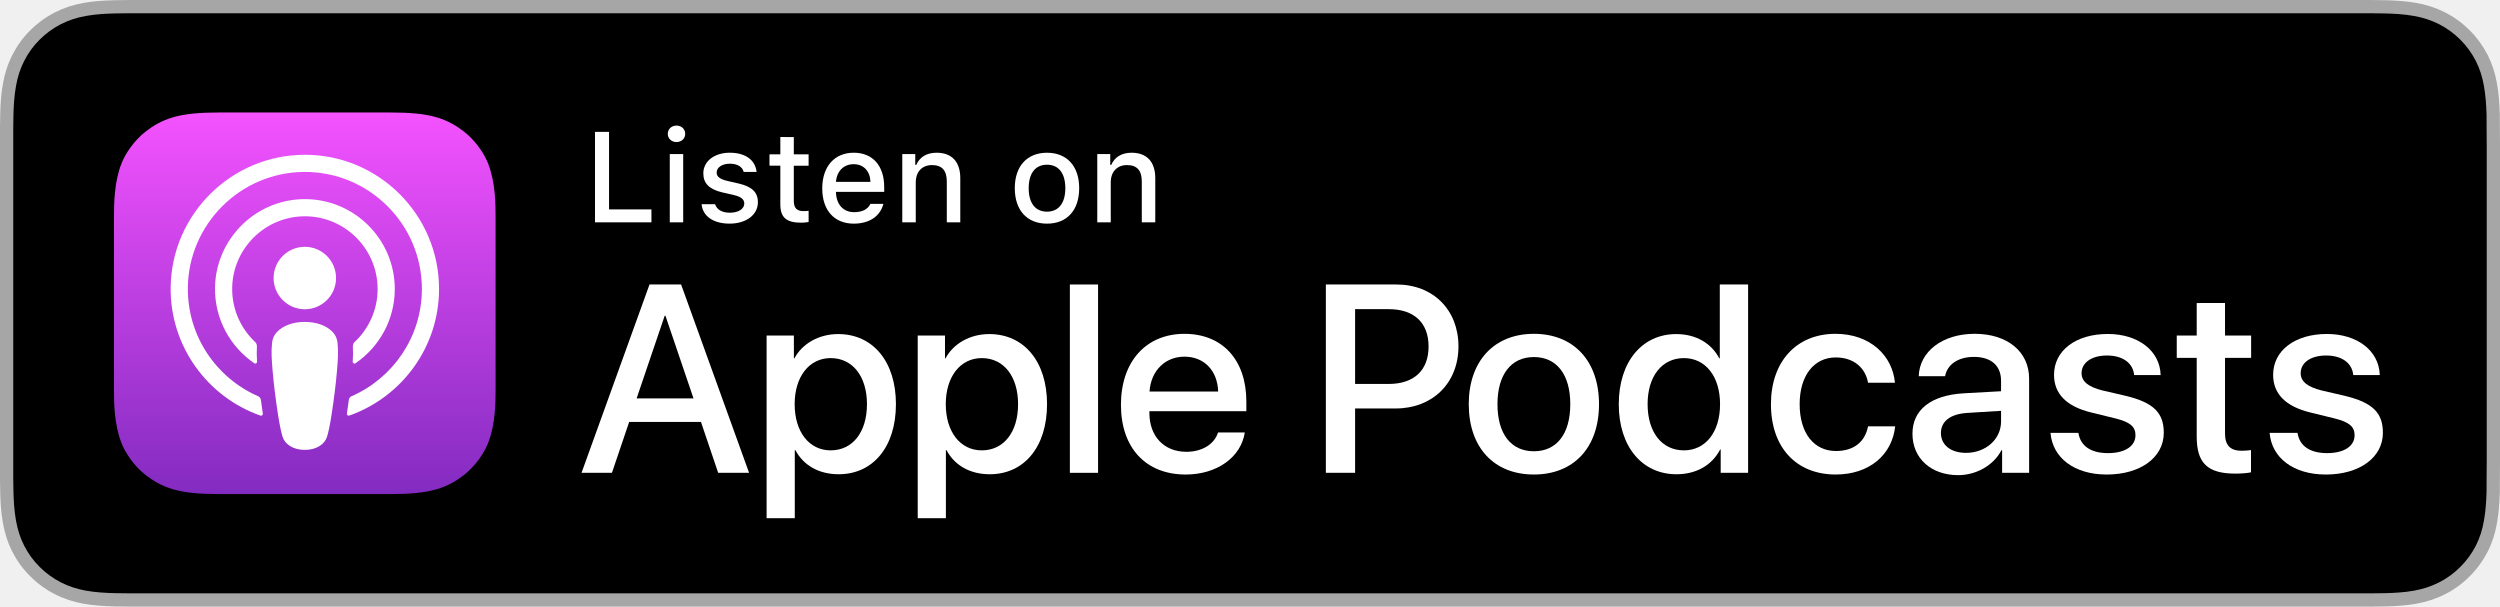
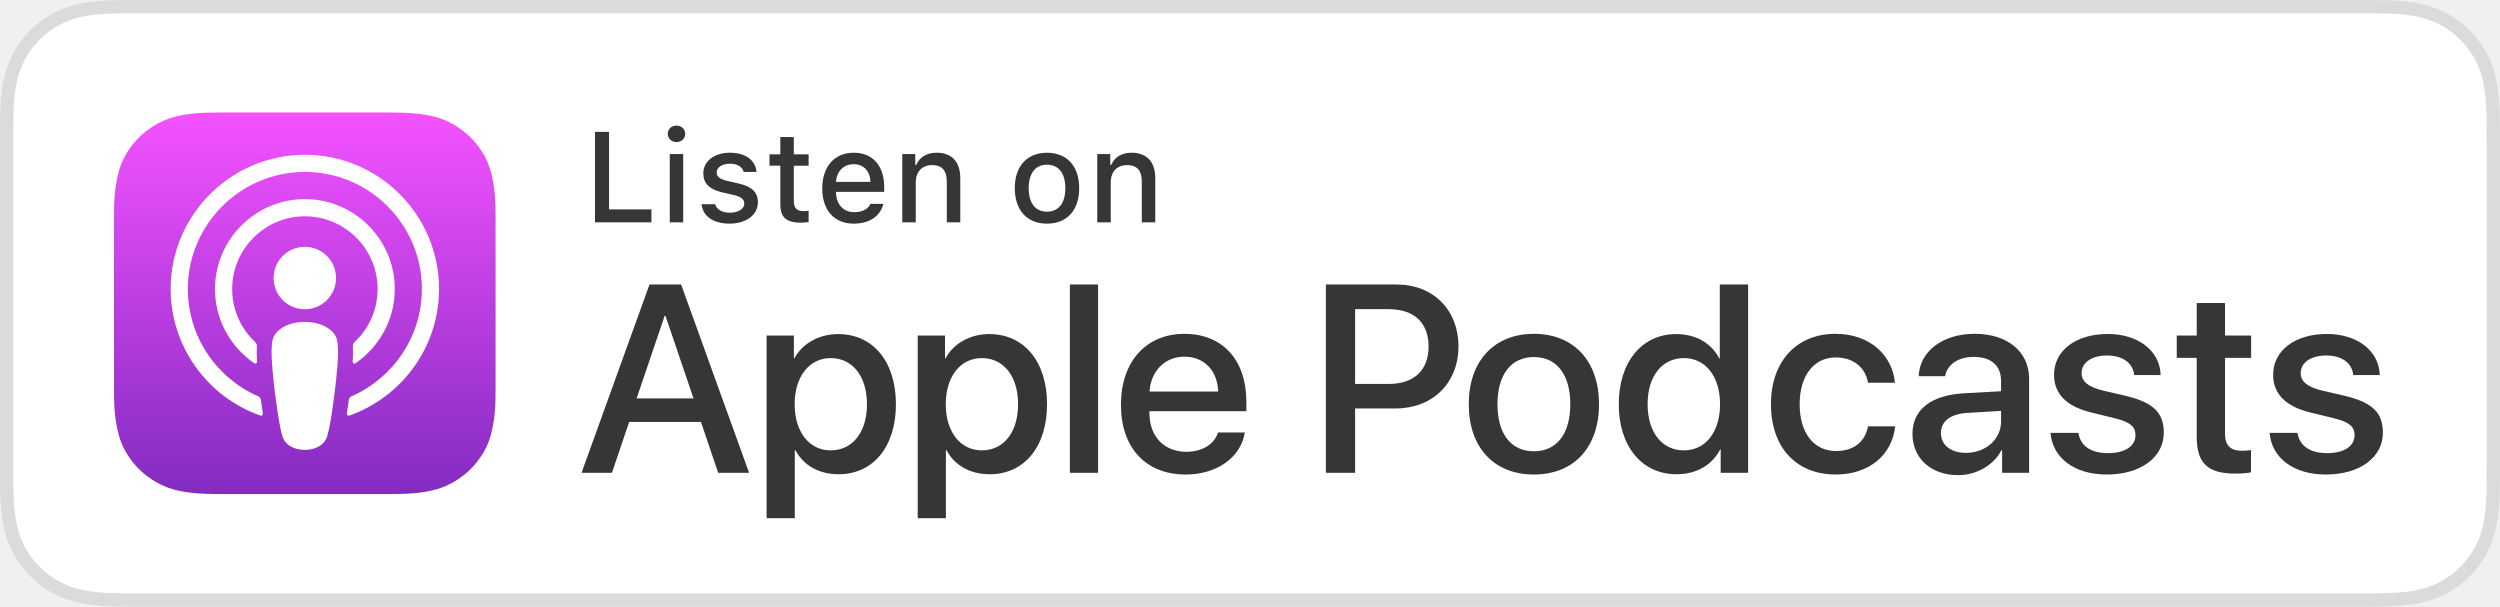
<svg xmlns="http://www.w3.org/2000/svg" enable-background="new 0 0 164.857 40" height="40" viewBox="0 0 164.857 40" width="164.857">
  <linearGradient id="a" gradientUnits="userSpaceOnUse" x1="20.098" x2="20.098" y1="7.418" y2="32.581">
    <stop offset="0" stop-color="#f452ff" />
    <stop offset="1" stop-color="#832bc1" />
  </linearGradient>
-   <path d="m155.327 0h-145.793c-.367 0-.729 0-1.095.002-.306.002-.61.008-.919.013-.665.017-1.339.058-2.004.177-.669.117-1.292.317-1.901.627-.599.307-1.145.705-1.619 1.179-.479.474-.875 1.022-1.178 1.621-.311.608-.508 1.233-.625 1.903-.121.662-.162 1.332-.179 2.002-.009.307-.01.614-.015.921v1.092 20.929 1.094c.005.31.006.611.015.922.017.67.059 1.34.179 2.002.117.67.314 1.298.625 1.904.303.596.7 1.145 1.178 1.614.473.477 1.02.875 1.619 1.179.609.312 1.231.51 1.901.631.664.119 1.338.158 2.004.177.309.007.613.011.919.011.366.002.728.002 1.095.002h145.793c.359 0 .725 0 1.084-.002.305 0 .617-.004.922-.011.67-.018 1.342-.058 2-.177.67-.121 1.293-.318 1.908-.631.598-.304 1.145-.701 1.617-1.179.476-.47.873-1.019 1.182-1.614.307-.606.506-1.234.619-1.904.123-.662.162-1.332.186-2.002.004-.311.004-.611.004-.922.008-.363.008-.725.008-1.094v-20.929c0-.366 0-.73-.008-1.092 0-.307 0-.614-.004-.921-.024-.67-.062-1.34-.186-2.002-.113-.67-.312-1.295-.619-1.903-.309-.599-.705-1.147-1.182-1.621-.473-.474-1.02-.872-1.617-1.179-.615-.31-1.238-.51-1.908-.627-.658-.119-1.33-.16-2-.177-.305-.005-.617-.011-.922-.013-.359-.002-.725-.002-1.084-.002z" fill="#a6a6a6" />
-   <path d="m8.445 39.125c-.305 0-.602-.004-.904-.011-.559-.016-1.222-.047-1.869-.163-.61-.11-1.153-.29-1.657-.548-.521-.265-.99-.606-1.397-1.017-.414-.406-.754-.873-1.02-1.397-.259-.505-.436-1.047-.543-1.657-.122-.673-.153-1.355-.167-1.875-.006-.211-.015-.913-.015-.913v-23.101s.009-.691.015-.894c.013-.524.044-1.206.166-1.872.107-.614.284-1.155.543-1.662.266-.524.606-.994 1.015-1.398.414-.414.884-.757 1.402-1.022.514-.261 1.055-.439 1.653-.544.673-.121 1.356-.151 1.875-.164l.902-.012h147.961l.913.013c.513.013 1.195.043 1.858.163.603.105 1.147.285 1.671.548.513.263.982.606 1.392 1.016.409.406.752.878 1.023 1.404.258.511.434 1.053.535 1.649.116.631.152 1.279.174 1.887.003.283.003.587.003.89.008.375.008.732.008 1.092v20.929c0 .363 0 .718-.008 1.075 0 .325 0 .623-.004.93-.021.589-.057 1.236-.171 1.853-.103.613-.279 1.155-.54 1.67-.27.519-.612.989-1.016 1.386-.413.418-.882.759-1.399 1.022-.519.264-1.048.438-1.668.55-.641.116-1.304.147-1.869.163-.293.007-.6.011-.897.011l-1.084.002z" />
+   <path d="m155.327 0h-145.793c-.367 0-.729 0-1.095.002-.306.002-.61.008-.919.013-.665.017-1.339.058-2.004.177-.669.117-1.292.317-1.901.627-.599.307-1.145.705-1.619 1.179-.479.474-.875 1.022-1.178 1.621-.311.608-.508 1.233-.625 1.903-.121.662-.162 1.332-.179 2.002-.009.307-.01.614-.015.921v1.092 20.929 1.094c.005.31.006.611.015.922.017.67.059 1.34.179 2.002.117.67.314 1.298.625 1.904.303.596.7 1.145 1.178 1.614.473.477 1.02.875 1.619 1.179.609.312 1.231.51 1.901.631.664.119 1.338.158 2.004.177.309.007.613.011.919.011.366.002.728.002 1.095.002h145.793c.359 0 .725 0 1.084-.002.305 0 .617-.004.922-.011.67-.018 1.342-.058 2-.177.67-.121 1.293-.318 1.908-.631.598-.304 1.145-.701 1.617-1.179.476-.47.873-1.019 1.182-1.614.307-.606.506-1.234.619-1.904.123-.662.162-1.332.186-2.002.004-.311.004-.611.004-.922.008-.363.008-.725.008-1.094v-20.929c0-.366 0-.73-.008-1.092 0-.307 0-.614-.004-.921-.024-.67-.062-1.34-.186-2.002-.113-.67-.312-1.295-.619-1.903-.309-.599-.705-1.147-1.182-1.621-.473-.474-1.02-.872-1.617-1.179-.615-.31-1.238-.51-1.908-.627-.658-.119-1.33-.16-2-.177-.305-.005-.617-.011-.922-.013-.359-.002-.725-.002-1.084-.002z" fill="hsl(0, 0%, 86%)" />
+   <path d="m8.445 39.125c-.305 0-.602-.004-.904-.011-.559-.016-1.222-.047-1.869-.163-.61-.11-1.153-.29-1.657-.548-.521-.265-.99-.606-1.397-1.017-.414-.406-.754-.873-1.02-1.397-.259-.505-.436-1.047-.543-1.657-.122-.673-.153-1.355-.167-1.875-.006-.211-.015-.913-.015-.913v-23.101s.009-.691.015-.894c.013-.524.044-1.206.166-1.872.107-.614.284-1.155.543-1.662.266-.524.606-.994 1.015-1.398.414-.414.884-.757 1.402-1.022.514-.261 1.055-.439 1.653-.544.673-.121 1.356-.151 1.875-.164l.902-.012h147.961l.913.013c.513.013 1.195.043 1.858.163.603.105 1.147.285 1.671.548.513.263.982.606 1.392 1.016.409.406.752.878 1.023 1.404.258.511.434 1.053.535 1.649.116.631.152 1.279.174 1.887.003.283.003.587.003.89.008.375.008.732.008 1.092v20.929c0 .363 0 .718-.008 1.075 0 .325 0 .623-.004.93-.021.589-.057 1.236-.171 1.853-.103.613-.279 1.155-.54 1.67-.27.519-.612.989-1.016 1.386-.413.418-.882.759-1.399 1.022-.519.264-1.048.438-1.668.55-.641.116-1.304.147-1.869.163-.293.007-.6.011-.897.011l-1.084.002z" fill="#fff" />
  <path clip-rule="evenodd" d="m32.182 29.228c-.245.621-.809 1.496-1.609 2.112-.462.356-1.014.696-1.772.921-.808.239-1.803.32-3.041.32h-11.323c-1.238 0-2.233-.081-3.041-.32-.758-.225-1.309-.565-1.772-.921-.8-.616-1.365-1.491-1.609-2.112-.493-1.252-.498-2.672-.498-3.567v-11.323c0-.894.005-2.315.498-3.567.245-.621.809-1.496 1.609-2.112.462-.356 1.014-.696 1.772-.921.808-.239 1.803-.32 3.041-.32h11.323c1.238 0 2.233.081 3.041.32.758.225 1.309.565 1.772.921.8.616 1.365 1.491 1.609 2.112.493 1.252.498 2.672.498 3.567v11.323c-0.0.894-.005 2.315-.498 3.567z" fill="url(#a)" fill-rule="evenodd" />
  <path clip-rule="evenodd" d="m32.182 29.228c-.245.621-.809 1.496-1.609 2.112-.462.356-1.014.696-1.772.921-.808.239-1.803.32-3.041.32h-11.323c-1.238 0-2.233-.081-3.041-.32-.758-.225-1.309-.565-1.772-.921-.8-.616-1.365-1.491-1.609-2.112-.493-1.252-.498-2.672-.498-3.567v-11.323c0-.894.005-2.315.498-3.567.245-.621.809-1.496 1.609-2.112.462-.356 1.014-.696 1.772-.921.808-.239 1.803-.32 3.041-.32h11.323c1.238 0 2.233.081 3.041.32.758.225 1.309.565 1.772.921.8.616 1.365 1.491 1.609 2.112.493 1.252.498 2.672.498 3.567v11.323c-0.0.894-.005 2.315-.498 3.567z" fill="none" />
-   <g fill="#fff">
-     <path d="m21.923 21.881c-.378-.398-1.041-.654-1.824-.654-.783 0-1.446.255-1.824.654-.197.208-.301.421-.334.725-.064.588-.028 1.094.041 1.903.066.771.19 1.8.353 2.847.116.745.21 1.148.295 1.436.139.467.657.875 1.469.875.811 0 1.33-.408 1.469-.875.086-.288.18-.69.295-1.436.163-1.047.287-2.076.353-2.847.069-.809.105-1.316.041-1.903-.033-.303-.137-.517-.334-.725zm-3.881-3.547c0 1.137.922 2.059 2.059 2.059 1.137 0 2.059-.922 2.059-2.059 0-1.137-.922-2.059-2.059-2.059-1.137 0-2.059.922-2.059 2.059zm2.034-8.127c-4.816.014-8.763 3.921-8.822 8.737-.048 3.901 2.442 7.239 5.92 8.462.084.03.17-.04.157-.129-.046-.303-.089-.607-.128-.907-.014-.106-.081-.197-.179-.24-2.749-1.201-4.668-3.957-4.637-7.151.04-4.19 3.462-7.607 7.653-7.641 4.284-.035 7.78 3.44 7.78 7.716 0 3.161-1.911 5.884-4.638 7.075-.098.043-.165.134-.179.24-.04.299-.083.604-.128.906-.013.088.072.159.157.129 3.444-1.212 5.92-4.497 5.92-8.35-0-4.888-3.983-8.863-8.874-8.849zm-.16 4.059c2.73-.106 4.985 2.085 4.985 4.792 0 1.377-.583 2.62-1.516 3.495-.079.074-.122.18-.116.288.019.329.012.649-.01 1.011-.006.096.102.158.182.103 1.563-1.068 2.592-2.865 2.592-4.897 0-3.346-2.787-6.054-6.162-5.923-3.136.122-5.653 2.708-5.693 5.846-.026 2.064 1.008 3.893 2.592 4.975.08.054.187-.007.181-.103-.022-.362-.029-.682-.01-1.011.006-.108-.036-.214-.115-.288-.961-.903-1.552-2.196-1.514-3.624.066-2.513 2.092-4.566 4.604-4.663z" />
+   <path d="m21.923 21.881c-.378-.398-1.041-.654-1.824-.654-.783 0-1.446.255-1.824.654-.197.208-.301.421-.334.725-.064.588-.028 1.094.041 1.903.066.771.19 1.8.353 2.847.116.745.21 1.148.295 1.436.139.467.657.875 1.469.875.811 0 1.33-.408 1.469-.875.086-.288.18-.69.295-1.436.163-1.047.287-2.076.353-2.847.069-.809.105-1.316.041-1.903-.033-.303-.137-.517-.334-.725zm-3.881-3.547c0 1.137.922 2.059 2.059 2.059 1.137 0 2.059-.922 2.059-2.059 0-1.137-.922-2.059-2.059-2.059-1.137 0-2.059.922-2.059 2.059zm2.034-8.127c-4.816.014-8.763 3.921-8.822 8.737-.048 3.901 2.442 7.239 5.92 8.462.084.03.17-.04.157-.129-.046-.303-.089-.607-.128-.907-.014-.106-.081-.197-.179-.24-2.749-1.201-4.668-3.957-4.637-7.151.04-4.19 3.462-7.607 7.653-7.641 4.284-.035 7.78 3.44 7.78 7.716 0 3.161-1.911 5.884-4.638 7.075-.098.043-.165.134-.179.24-.04.299-.083.604-.128.906-.013.088.072.159.157.129 3.444-1.212 5.92-4.497 5.92-8.35-0-4.888-3.983-8.863-8.874-8.849zm-.16 4.059c2.73-.106 4.985 2.085 4.985 4.792 0 1.377-.583 2.62-1.516 3.495-.079.074-.122.18-.116.288.019.329.012.649-.01 1.011-.006.096.102.158.182.103 1.563-1.068 2.592-2.865 2.592-4.897 0-3.346-2.787-6.054-6.162-5.923-3.136.122-5.653 2.708-5.693 5.846-.026 2.064 1.008 3.893 2.592 4.975.08.054.187-.007.181-.103-.022-.362-.029-.682-.01-1.011.006-.108-.036-.214-.115-.288-.961-.903-1.552-2.196-1.514-3.624.066-2.513 2.092-4.566 4.604-4.663z" fill="#fff" />
+   <g fill="hsl(0, 0%, 21%)">
    <path d="m46.223 27.822h-4.733l-1.137 3.356h-2.005l4.483-12.419h2.083l4.483 12.419h-2.039zm-4.243-1.549h3.752l-1.85-5.448h-.052z" />
    <path d="m59.08 26.652c0 2.813-1.506 4.621-3.778 4.621-1.29 0-2.314-.577-2.849-1.584h-.043v4.484h-1.858v-12.049h1.799v1.506h.034c.517-.972 1.618-1.601 2.883-1.601 2.298 0 3.812 1.816 3.812 4.622zm-1.91 0c0-1.833-.947-3.038-2.393-3.038-1.42 0-2.375 1.23-2.375 3.038 0 1.824.955 3.046 2.375 3.046 1.445 0 2.393-1.196 2.393-3.046z" />
    <path d="m69.045 26.652c0 2.813-1.506 4.621-3.778 4.621-1.29 0-2.314-.577-2.849-1.584h-.043v4.484h-1.858v-12.049h1.799v1.506h.034c.517-.972 1.618-1.601 2.883-1.601 2.298 0 3.812 1.816 3.812 4.622zm-1.91 0c0-1.833-.947-3.038-2.393-3.038-1.42 0-2.375 1.23-2.375 3.038 0 1.824.955 3.046 2.375 3.046 1.445 0 2.393-1.196 2.393-3.046z" />
    <path d="m70.55 18.76h1.859v12.419h-1.859z" />
    <path d="m82.085 28.52c-.25 1.644-1.851 2.772-3.898 2.772-2.634 0-4.269-1.765-4.269-4.596 0-2.84 1.644-4.682 4.19-4.682 2.505 0 4.08 1.721 4.08 4.466v.637h-6.394v.112c0 1.549.973 2.564 2.436 2.564 1.032 0 1.842-.49 2.091-1.273h1.765zm-6.282-2.702h4.526c-.043-1.386-.93-2.298-2.221-2.298-1.282 0-2.211.93-2.306 2.298z" />
    <path d="m92.087 18.76c2.409 0 4.088 1.661 4.088 4.08 0 2.427-1.713 4.096-4.148 4.096h-2.668v4.243h-1.928v-12.419zm-2.728 6.559h2.212c1.678 0 2.633-.904 2.633-2.47 0-1.566-.955-2.462-2.624-2.462h-2.221z" />
    <path d="m96.854 26.652c0-2.849 1.678-4.639 4.294-4.639 2.625 0 4.295 1.79 4.295 4.639 0 2.856-1.661 4.639-4.295 4.639-2.633 0-4.294-1.782-4.294-4.639zm6.695 0c0-1.954-.895-3.107-2.401-3.107s-2.401 1.162-2.401 3.107c0 1.962.895 3.106 2.401 3.106s2.401-1.144 2.401-3.106z" />
    <path d="m106.747 26.652c0-2.797 1.54-4.622 3.786-4.622 1.3 0 2.324.603 2.84 1.601h.035v-4.871h1.867v12.419h-1.808v-1.54h-.034c-.533 1.032-1.566 1.635-2.883 1.635-2.264 0-3.804-1.824-3.804-4.621zm1.901 0c0 1.858.947 3.046 2.393 3.046 1.429 0 2.384-1.205 2.384-3.046 0-1.825-.955-3.038-2.384-3.038-1.445 0-2.393 1.196-2.393 3.038z" />
    <path d="m123.184 25.24c-.163-.955-.912-1.669-2.134-1.669-1.429 0-2.376 1.196-2.376 3.081 0 1.928.956 3.089 2.393 3.089 1.153 0 1.911-.576 2.117-1.626h1.79c-.206 1.901-1.73 3.176-3.924 3.176-2.582 0-4.269-1.765-4.269-4.639 0-2.814 1.687-4.639 4.251-4.639 2.323 0 3.769 1.463 3.925 3.227h-1.773z" />
    <path d="m126.113 28.605c0-1.583 1.213-2.539 3.364-2.668l2.478-.138v-.689c0-1.007-.662-1.575-1.789-1.575-1.033 0-1.756.491-1.902 1.274h-1.738c.052-1.636 1.574-2.797 3.691-2.797 2.16 0 3.589 1.179 3.589 2.96v6.205h-1.781v-1.489h-.043c-.525 1.007-1.67 1.645-2.857 1.645-1.772 0-3.012-1.101-3.012-2.728zm5.843-.817v-.697l-2.228.138c-1.11.069-1.738.551-1.738 1.325 0 .792.654 1.309 1.652 1.309 1.3 0 2.314-.895 2.314-2.074z" />
    <path d="m138.994 22.023c2.006 0 3.442 1.109 3.485 2.71h-1.747c-.077-.8-.757-1.29-1.79-1.29-1.007 0-1.678.464-1.678 1.17 0 .542.447.903 1.386 1.136l1.523.353c1.824.439 2.513 1.109 2.513 2.436 0 1.635-1.549 2.754-3.761 2.754-2.135 0-3.571-1.094-3.709-2.746h1.841c.13.869.826 1.334 1.954 1.334 1.11 0 1.808-.456 1.808-1.179 0-.56-.345-.86-1.291-1.102l-1.618-.396c-1.636-.397-2.462-1.231-2.462-2.487 0-1.601 1.438-2.693 3.546-2.693z" />
    <path d="m146.724 19.982v2.143h1.722v1.472h-1.722v4.991c0 .775.345 1.137 1.102 1.137.19 0 .491-.026.611-.043v1.463c-.206.052-.619.086-1.032.086-1.833 0-2.548-.689-2.548-2.444v-5.189h-1.316v-1.472h1.316v-2.143z" />
    <path d="m153.443 22.023c2.006 0 3.442 1.109 3.485 2.71h-1.747c-.077-.8-.757-1.29-1.79-1.29-1.007 0-1.678.464-1.678 1.17 0 .542.447.903 1.386 1.136l1.523.353c1.824.439 2.513 1.109 2.513 2.436 0 1.635-1.549 2.754-3.761 2.754-2.135 0-3.571-1.094-3.709-2.746h1.841c.13.869.826 1.334 1.954 1.334 1.11 0 1.808-.456 1.808-1.179 0-.56-.345-.86-1.291-1.102l-1.618-.396c-1.636-.397-2.462-1.231-2.462-2.487 0-1.601 1.438-2.693 3.546-2.693z" />
    <path d="m42.958 14.661h-3.722v-5.967h.926v5.115h2.795z" />
    <path d="m44.035 8.827c0-.31.244-.546.575-.546.331 0 .575.235.575.546 0 .306-.244.541-.575.541-.331 0-.575-.236-.575-.541zm.132 1.331h.885v4.503h-.885z" />
    <path d="m48.131 10.071c1.013 0 1.675.471 1.761 1.265h-.852c-.083-.331-.405-.541-.91-.541-.497 0-.873.235-.873.587 0 .269.228.439.715.55l.749.173c.856.199 1.257.567 1.257 1.228 0 .848-.79 1.414-1.865 1.414-1.071 0-1.77-.484-1.849-1.282h.889c.112.347.442.562.98.562.554 0 .947-.248.947-.608 0-.269-.211-.442-.662-.55l-.786-.182c-.856-.203-1.253-.587-1.253-1.257 0-.798.732-1.36 1.75-1.36z" />
    <path d="m52.346 9.037v1.142h.976v.749h-.976v2.315c0 .472.194.678.637.678.136 0 .215-.008.339-.021v.74c-.144.024-.31.045-.484.045-.988 0-1.381-.348-1.381-1.216v-2.543h-.715v-.749h.715v-1.141z" />
    <path d="m58.253 13.445c-.203.807-.922 1.303-1.952 1.303-1.29 0-2.08-.885-2.08-2.324 0-1.439.806-2.353 2.076-2.353 1.253 0 2.01.856 2.01 2.27v.31h-3.18v.05c.029.79.488 1.29 1.199 1.29.538 0 .906-.194 1.071-.546zm-3.126-1.451h2.274c-.021-.707-.451-1.167-1.108-1.167-.658 0-1.117.463-1.167 1.167z" />
    <path d="m59.499 10.158h.856v.715h.066c.219-.5.665-.802 1.344-.802 1.005 0 1.559.604 1.559 1.675v2.915h-.889v-2.692c0-.724-.315-1.083-.972-1.083-.658 0-1.075.439-1.075 1.141v2.634h-.889z" />
    <path d="m66.918 12.408c0-1.452.81-2.336 2.126-2.336 1.31 0 2.121.885 2.121 2.336 0 1.46-.806 2.34-2.121 2.34-1.319 0-2.126-.881-2.126-2.34zm3.333 0c0-.976-.439-1.547-1.208-1.547-.773 0-1.208.571-1.208 1.547 0 .984.434 1.55 1.208 1.55.769 0 1.208-.57 1.208-1.55z" />
    <path d="m72.357 10.158h.856v.715h.066c.219-.5.665-.802 1.344-.802 1.005 0 1.559.604 1.559 1.675v2.915h-.889v-2.692c0-.724-.315-1.083-.972-1.083-.658 0-1.075.439-1.075 1.141v2.634h-.889z" />
  </g>
</svg>
